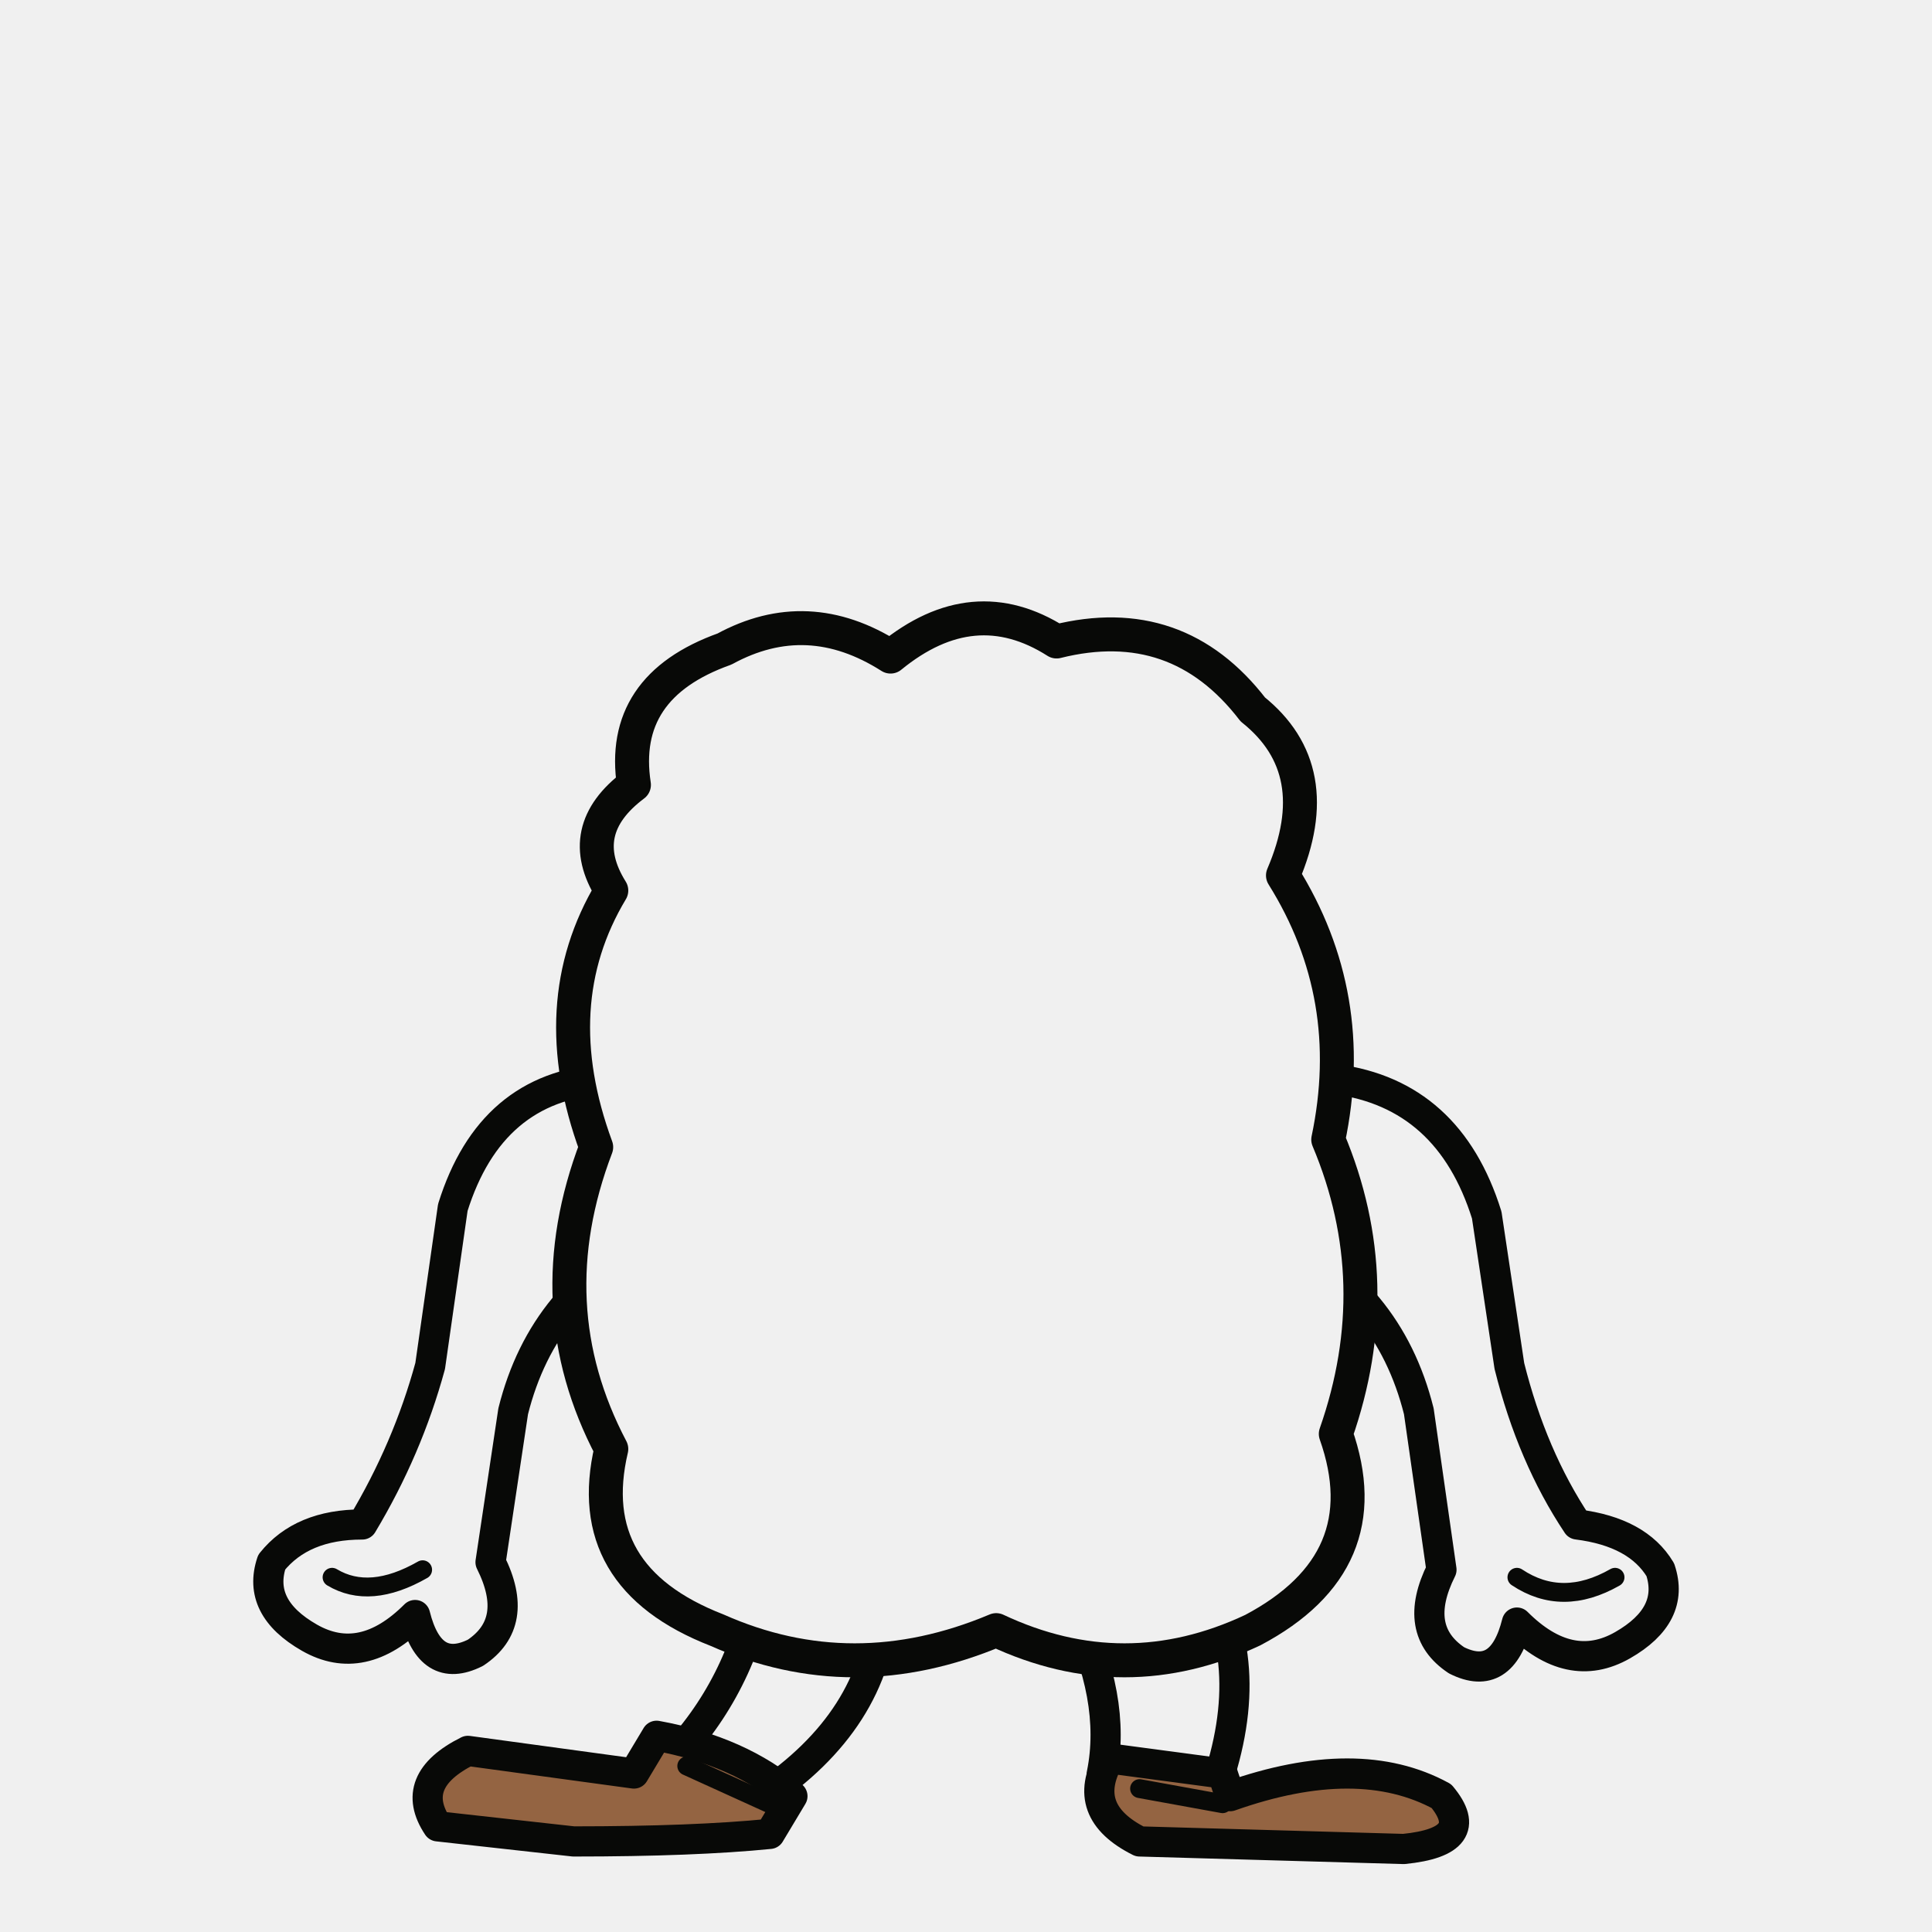
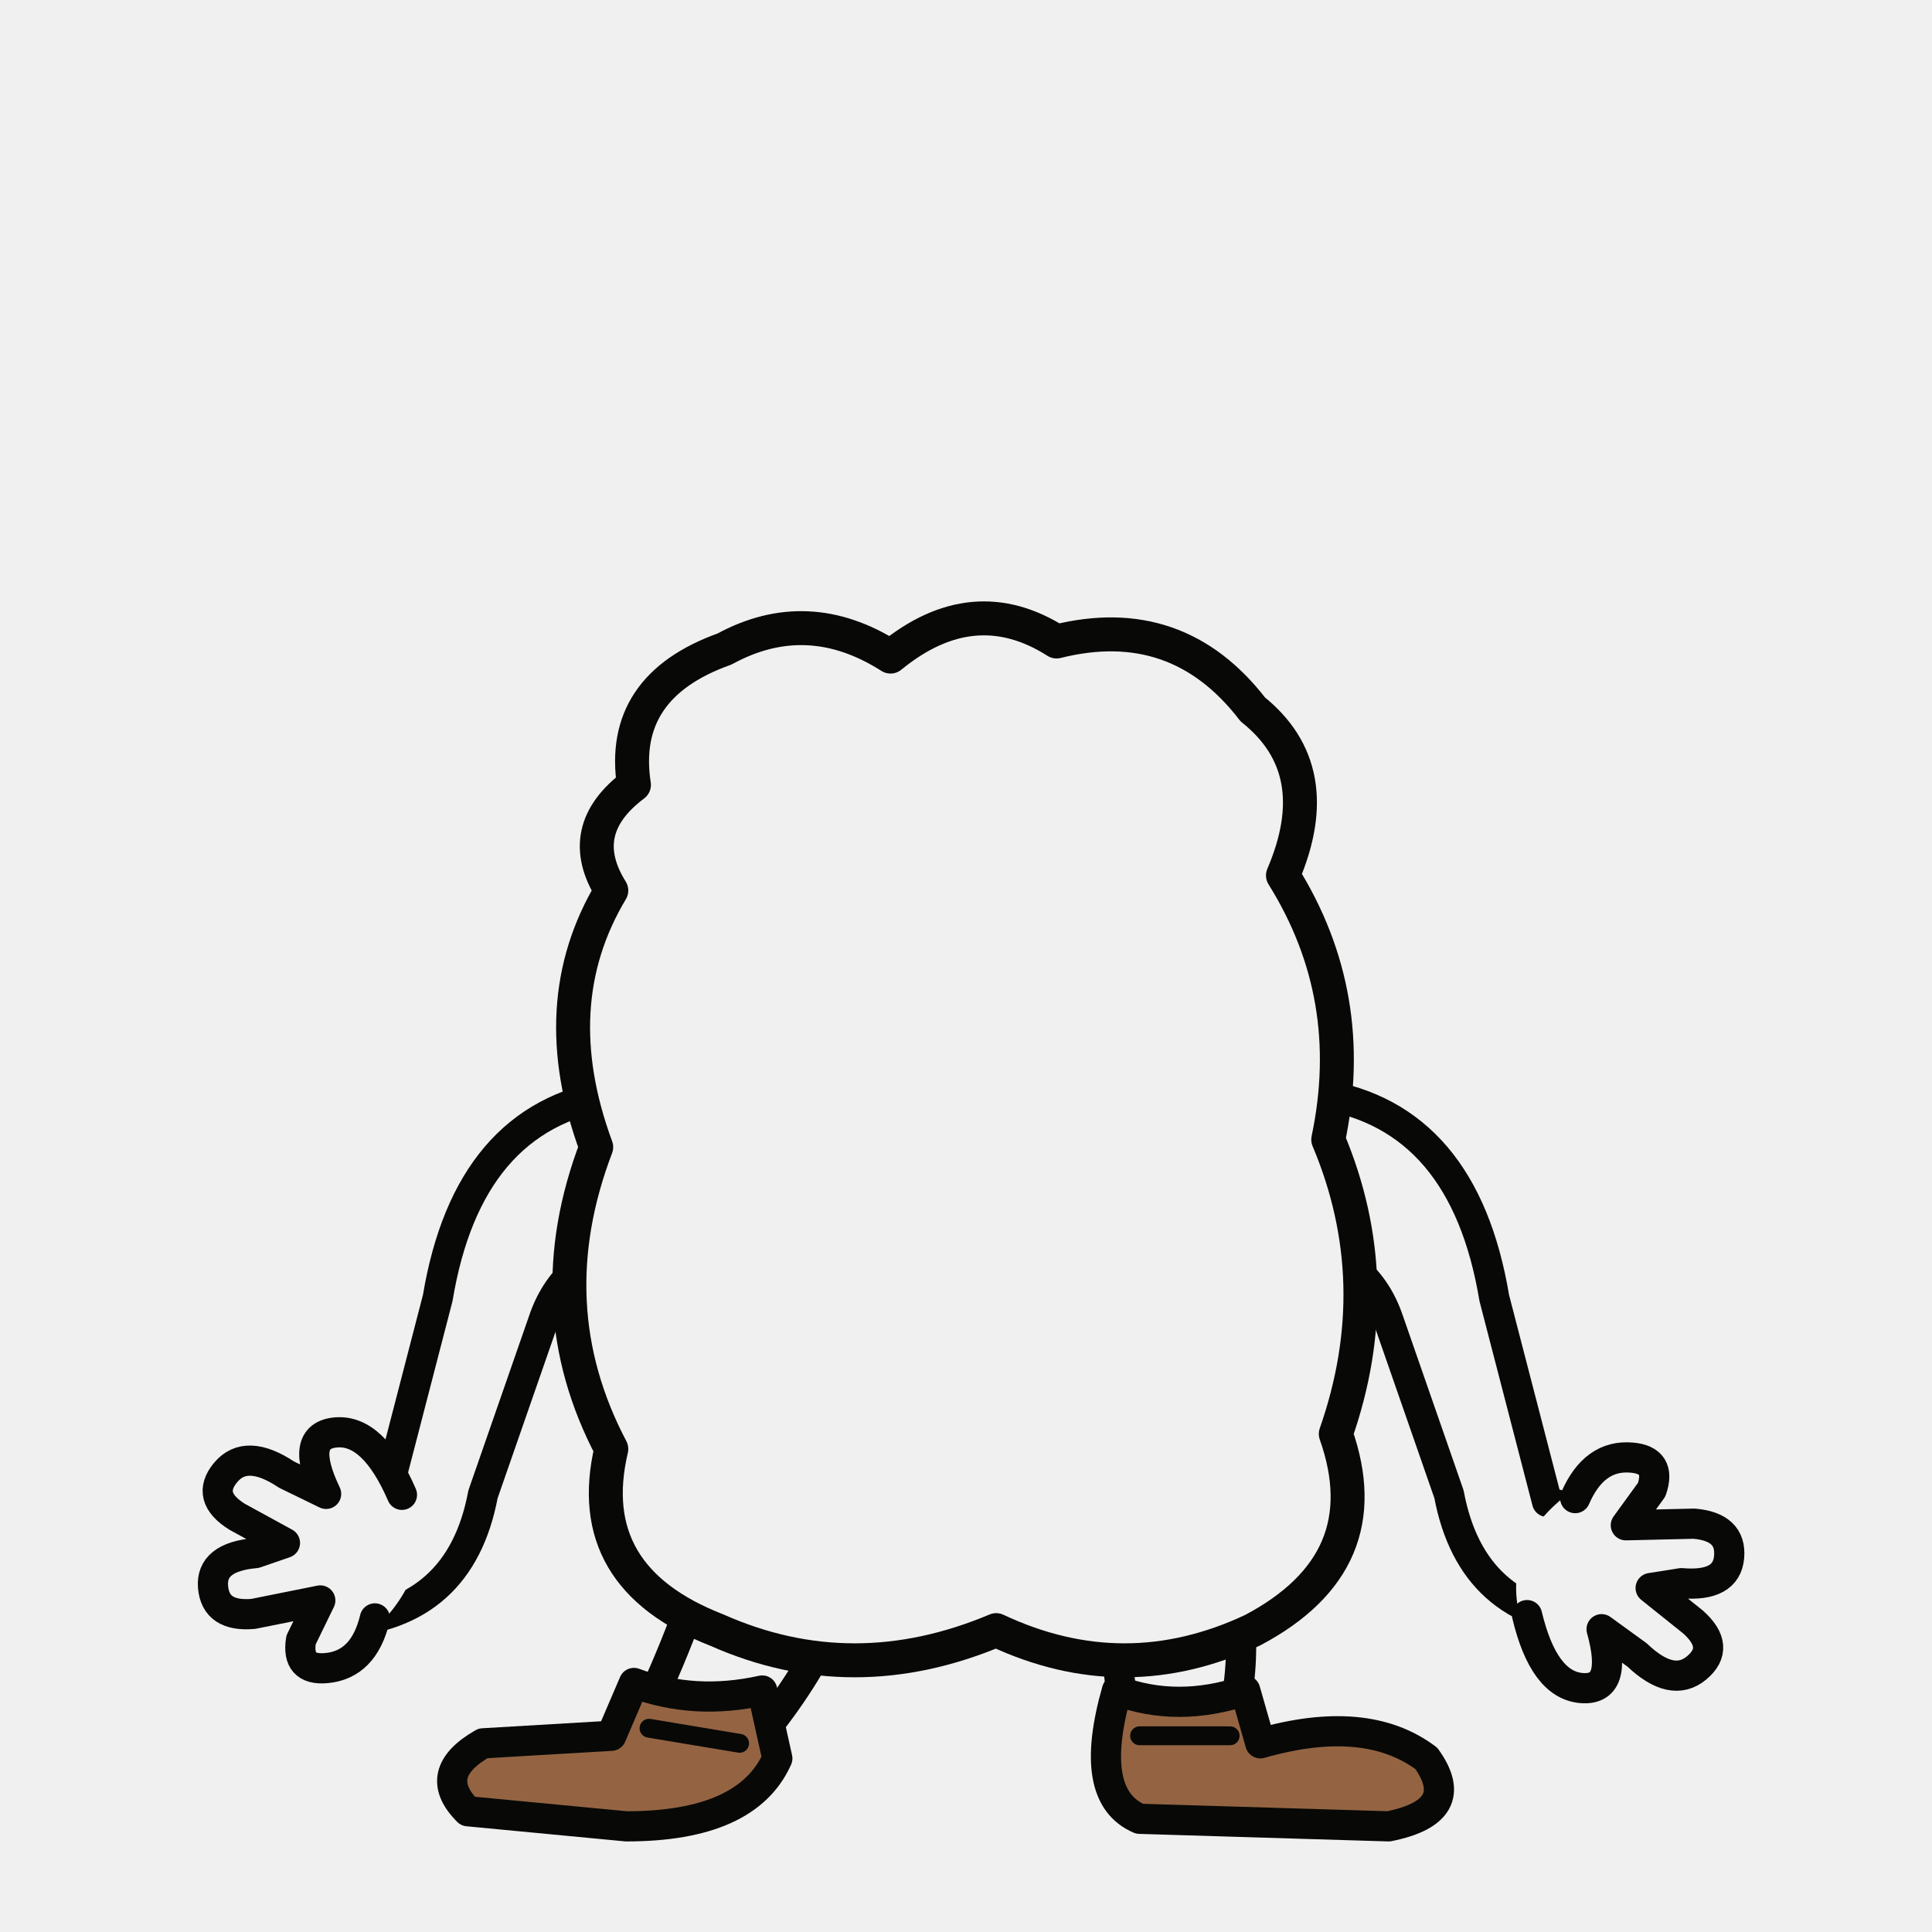
<svg xmlns="http://www.w3.org/2000/svg" width="256" height="256" viewBox="0 0 256 256">
  <defs>
    <mask id="outside">
      <rect width="256" height="256" fill="white" />
      <path d="M84 104 Q82 91 96 86 Q107 80 118 87 Q129 78 140 85 Q156 81 166 94 Q176 102 170 116 Q180 132 176 151 Q184 170 177 190 Q183 207 166 216 Q149 224 132 216 Q113 224 95 216 Q77 209 81 192 Q71 173 79 152 Q72 133 81 118 Q76 110 84 104Z" fill="black" stroke="black" stroke-width="3" />
    </mask>
+     <mask id="arm-ends">
+       <rect width="256" height="256" fill="white" />
+       <path d="M84 104 Q82 91 96 86 Q107 80 118 87 Q129 78 140 85 Q156 81 166 94 Q176 102 170 116 Q180 132 176 151 Q184 170 177 190 Q183 207 166 216 Q149 224 132 216 Q113 224 95 216 Q77 209 81 192 Q71 173 79 152 Q72 133 81 118 Q76 110 84 104Z" fill="black" stroke="black" stroke-width="3" />
+       <g transform="translate(43 207) rotate(-95)">
+         <path d="M-8 6 Q-14 4 -14 -1 Q-14 -5 -10 -4 L-5 -1 L-6 -10 Q-6 -15 -2 -15 Q2 -15 2 -9 L3 -5 L7 -11 Q10 -15 13 -12 Q16 -9 12 -4 L9 1 Q17 -2 17 3 Q17 8 8 11 Q-1 14 -8 6Z" fill="black" stroke="black" stroke-width="2" />
+       </g>
+       <g transform="translate(214 207) rotate(95)">
+         <path d="M-8 6 Q-14 4 -14 -1 Q-14 -5 -10 -4 L-5 -1 L-6 -10 Q-6 -15 -2 -15 Q2 -15 2 -9 L3 -5 L7 -11 Q10 -15 13 -12 Q16 -9 12 -4 L9 1 Q17 -2 17 3 Q17 8 8 11 Q-1 14 -8 6Z" fill="black" stroke="black" stroke-width="2" />
+       </g>
+     </mask>
  </defs>
+   <g mask="url(#arm-ends)">
+     <path d="M81 145 Q62 148 58 172 L51 199 L40 202 L45 215 Q61 214 64 198 L72 175 Q75 166 86 164Z" fill="none" stroke="#080907" stroke-width="4" stroke-linecap="round" stroke-linejoin="round" />
+     <path d="M175 145 Q194 148 198 172 L205 199 L216 202 L211 215 Q195 214 192 198 L184 175 Q181 166 170 164Z" fill="none" stroke="#080907" stroke-width="4" stroke-linecap="round" stroke-linejoin="round" />
+     <path d="M96 199 Q91 216 85 228 L99 232 Q112 217 114 202Z M144 202 Q148 215 149 229 L163 229 Q167 214 160 199Z" fill="none" stroke="#080907" stroke-width="4" stroke-linecap="round" stroke-linejoin="round" />
+   </g>
  <g mask="url(#outside)">
-     <path d="M101 208 Q99 222 90 232 L101 238 Q116 228 117 213Z M142 213 Q148 225 146 235 L161 237 Q167 220 159 208Z" fill="none" stroke="#080907" stroke-width="4" stroke-linejoin="round" stroke-linecap="round" />
-     <path d="M80 143 Q65 144 60 160 L57 181 Q54 192 48 202 Q40 202 36 207 Q34 213 41 217 Q48 221 55 214 Q57 222 63 219 Q69 215 65 207 L68 187 Q72 171 87 164Z M177 143 Q192 145 197 161 L200 181 Q203 193 209 202 Q217 203 220 208 Q222 214 215 218 Q208 222 201 215 Q199 223 193 220 Q187 216 191 208 L188 187 Q184 171 169 164Z" fill="none" stroke="#080907" stroke-width="4" stroke-linejoin="round" stroke-linecap="round" />
+     <g transform="translate(43 207) rotate(-95)">
+       <path d="M-8 6 Q-14 4 -14 -1 Q-14 -5 -10 -4 L-5 -1 L-6 -10 Q-6 -15 -2 -15 Q2 -15 2 -9 L3 -5 L7 -11 Q10 -15 13 -12 Q16 -9 12 -4 L9 1 Q17 -2 17 3 Q17 8 8 11 " fill="none" stroke="#080907" stroke-width="4" stroke-linecap="round" stroke-linejoin="round" />
+     </g>
+     <g transform="translate(214 207) rotate(95)">
+       <path d="M-8 6 Q-14 4 -14 -1 Q-14 -5 -10 -4 L-5 -1 L-6 -10 Q-6 -15 -2 -15 Q2 -15 2 -9 L3 -5 L7 -11 Q10 -15 13 -12 Q16 -9 12 -4 L9 1 Q17 -2 17 3 Q17 8 8 11 " fill="none" stroke="#080907" stroke-width="4" stroke-linecap="round" stroke-linejoin="round" />
+     </g>
  </g>
-   <path d="M84 104 Q82 91 96 86 Q107 80 118 87 Q129 78 140 85 Q156 81 166 94 Q176 102 170 116 Q180 132 176 151 Q184 170 177 190 Q183 207 166 216 Q149 224 132 216 Q113 224 95 216 Q77 209 81 192 Q71 173 79 152 Q72 133 81 118 Q76 110 84 104Z" fill="none" stroke="#080907" stroke-width="4.5" stroke-linejoin="round" stroke-linecap="round" />
-   <path d="M87 230 Q98 232 105 238 L102 243 Q92 244 76 244 L58 242 Q54 236 62 232 L84 235Z" fill="#946442" stroke="#080907" stroke-width="4" stroke-linejoin="round" stroke-linecap="round" />
-   <path d="M147 233 L162 235 163 238 Q180 232 191 238 Q196 244 186 245 L151 244 Q143 240 147 233Z" fill="#946442" stroke="#080907" stroke-width="4" stroke-linejoin="round" stroke-linecap="round" />
-   <path d="M44 209 Q49 212 56 208 M201 209 Q207 213 214 209 M91 234 L102 239 M151 237 L162 239" fill="none" stroke="#080907" stroke-width="2.5" stroke-linejoin="round" stroke-linecap="round" />
+   <path d="M84 104 Q82 91 96 86 Q107 80 118 87 Q129 78 140 85 Q156 81 166 94 Q176 102 170 116 Q180 132 176 151 Q184 170 177 190 Q183 207 166 216 Q149 224 132 216 Q113 224 95 216 Q77 209 81 192 Q71 173 79 152 Q72 133 81 118 Q76 110 84 104Z" fill="none" stroke="#080907" stroke-width="4.5" stroke-linecap="round" stroke-linejoin="round" />
+   <path d="M84 223 Q92 226 101 224 L103 233 Q99 242 83 242 L62 240 Q57 235 64 231 L81 230Z" fill="#946442" stroke="#080907" stroke-width="4" stroke-linecap="round" stroke-linejoin="round" />
+   <path d="M148 224 Q156 227 165 224 L167 231 Q181 227 189 233 Q194 240 184 242 L151 241 Q144 238 148 224Z" fill="#946442" stroke="#080907" stroke-width="4" stroke-linecap="round" stroke-linejoin="round" />
+   <path d="M86 229 L98 231 M151 230 L163 230" fill="none" stroke="#080907" stroke-width="2.5" stroke-linecap="round" stroke-linejoin="round" />
</svg>
